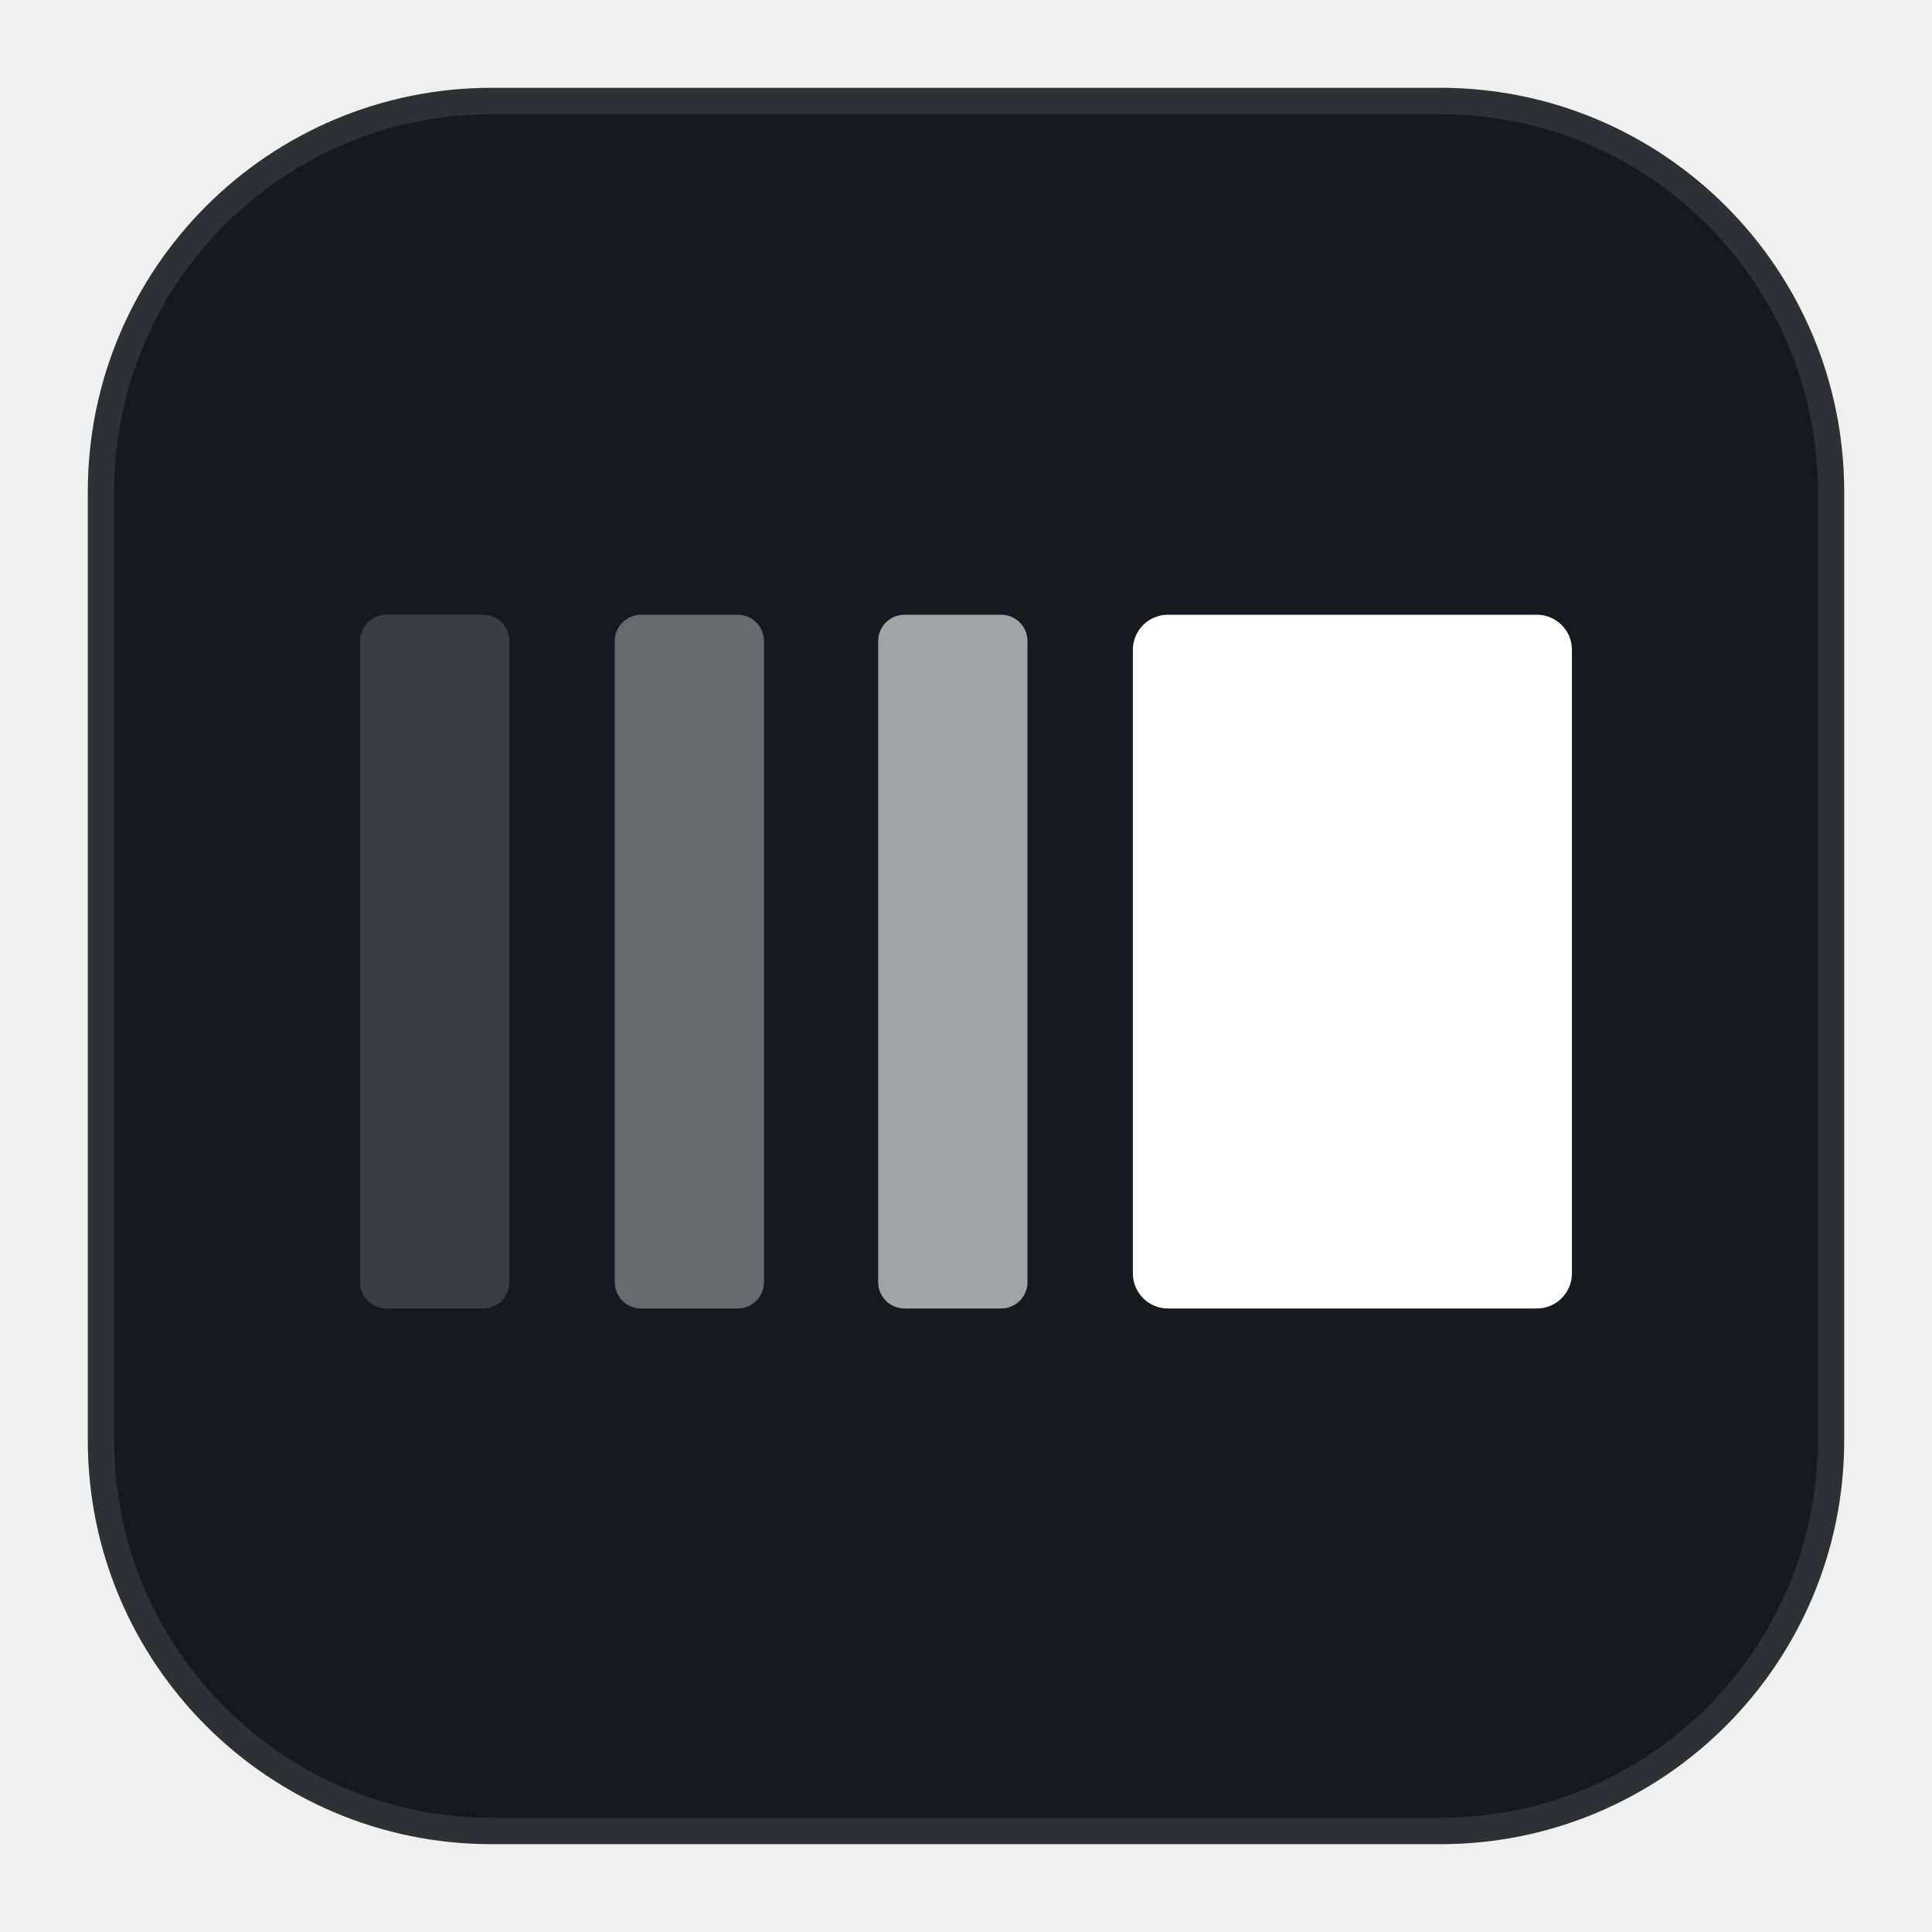
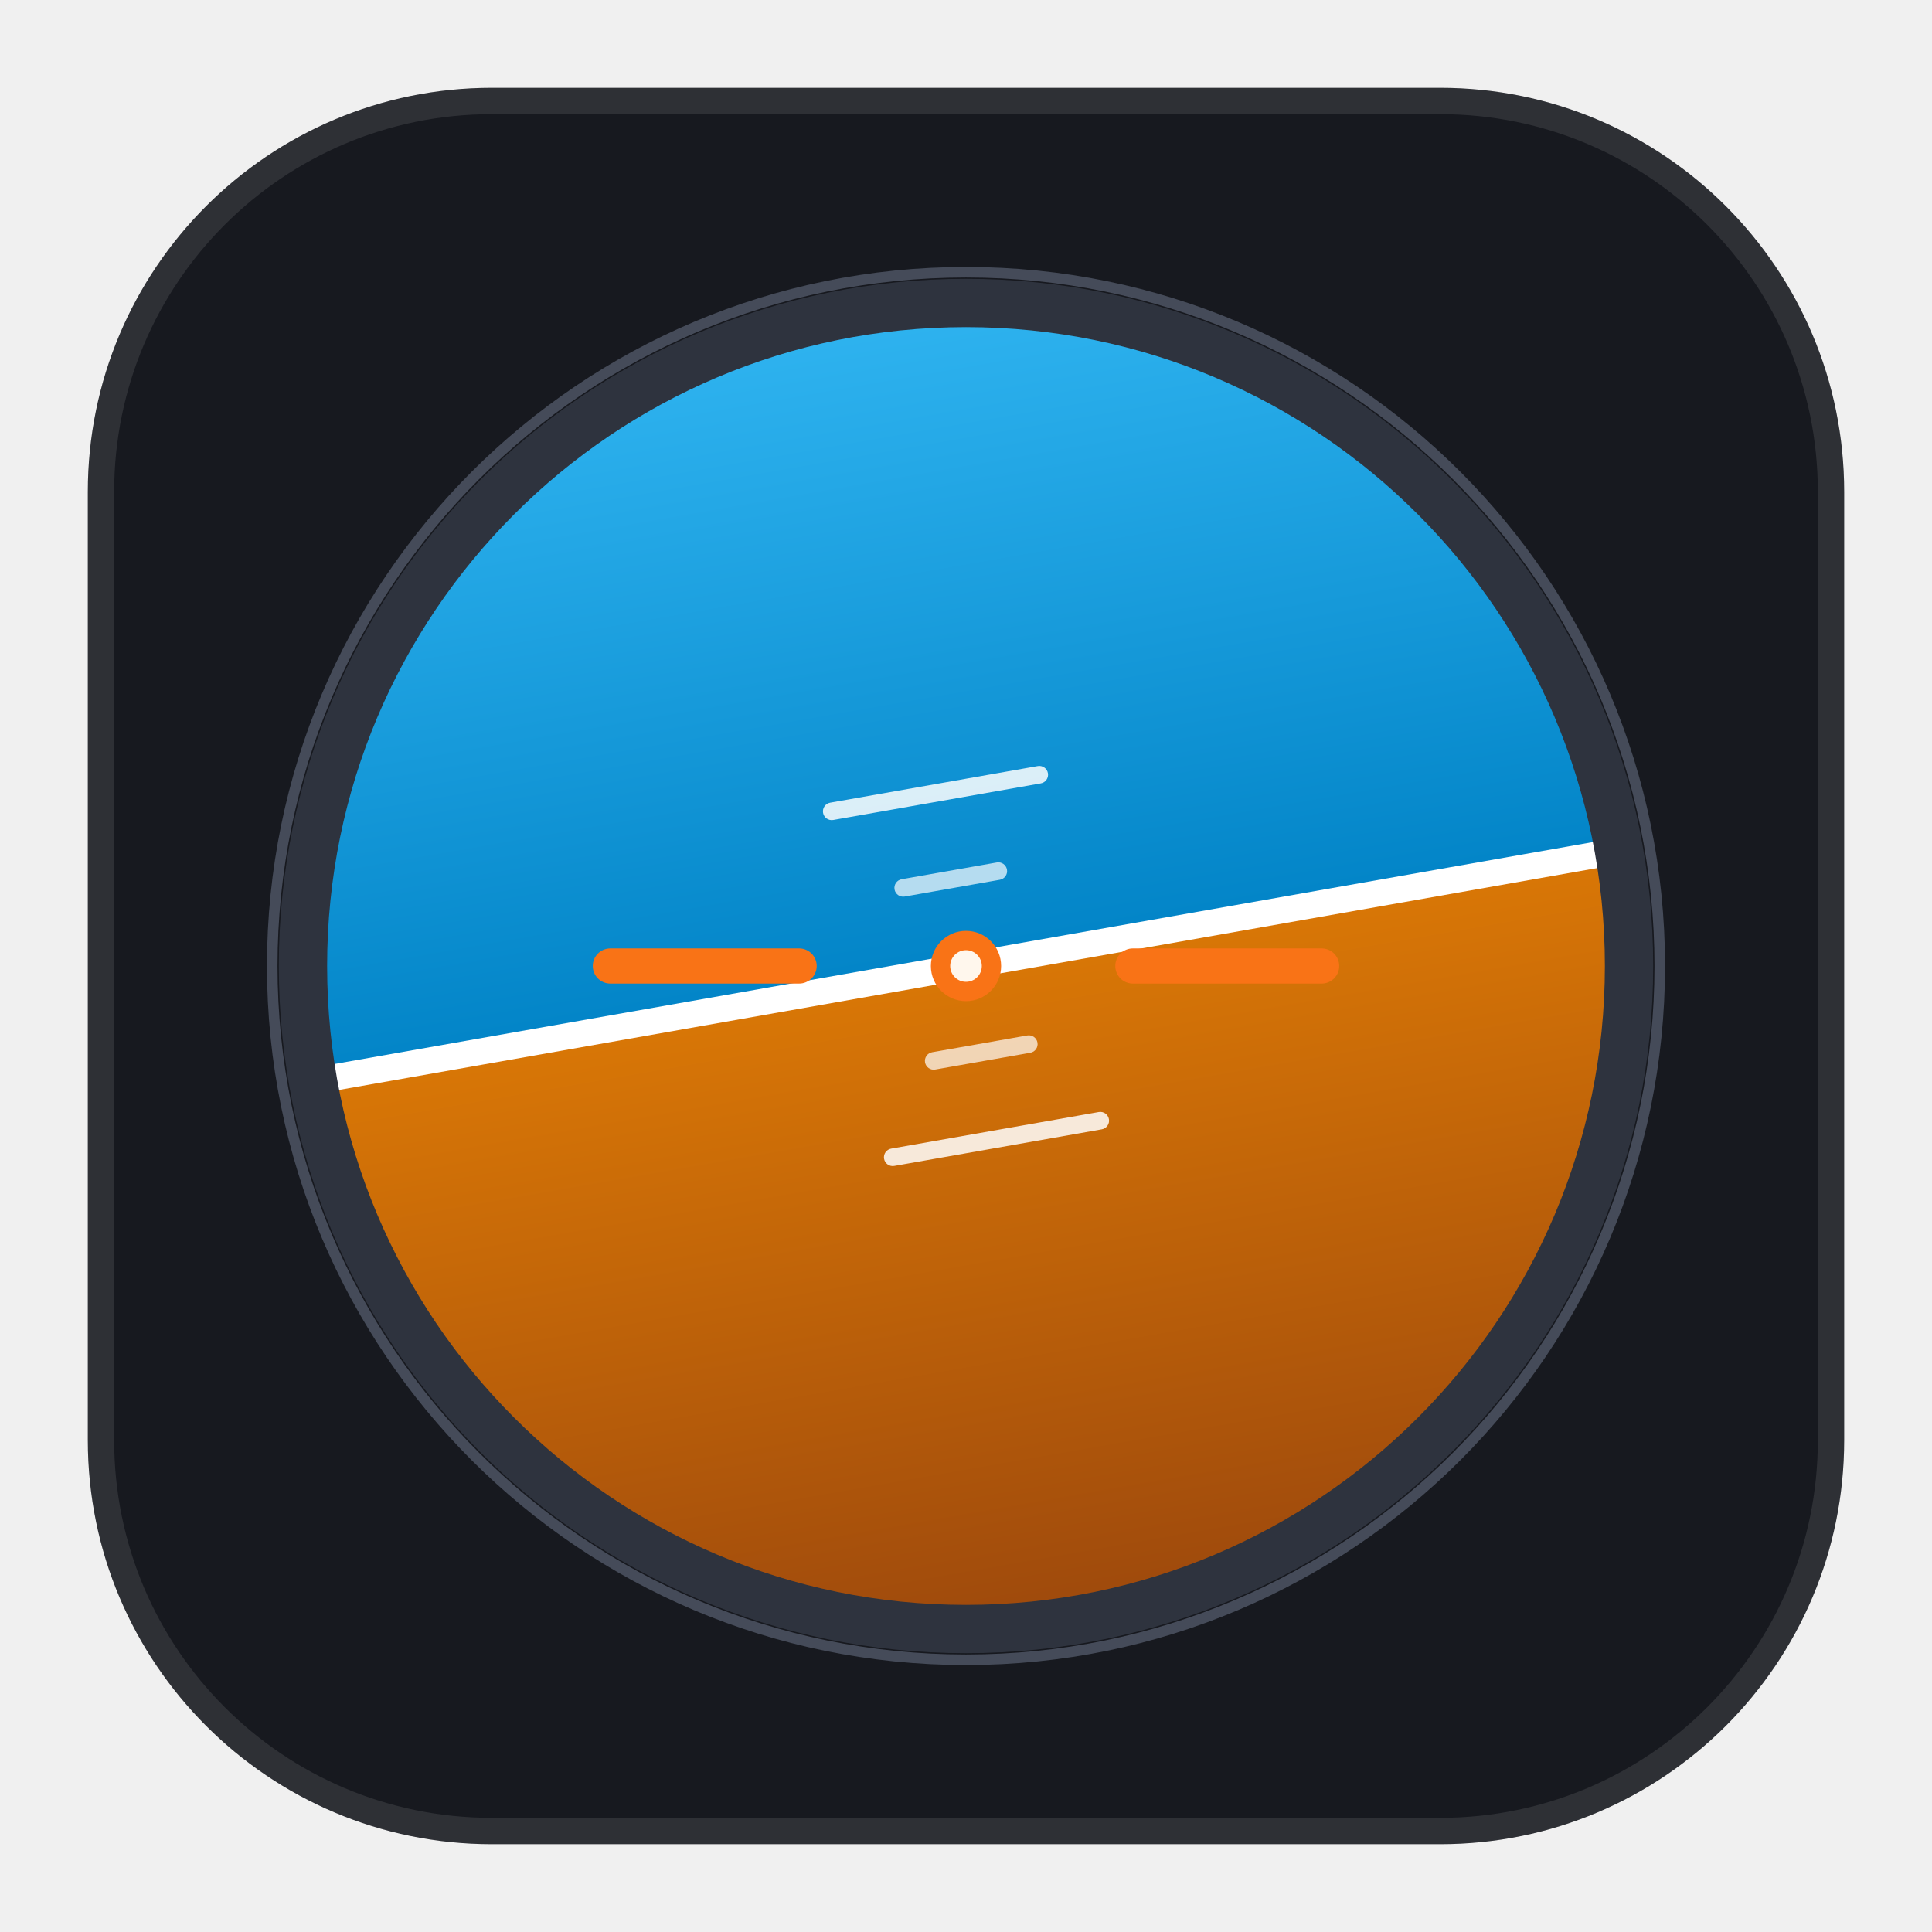
- <svg xmlns="http://www.w3.org/2000/svg" width="220" height="220" viewBox="0 0 220 220" role="img" aria-label="Code-by-wire">
+ <svg xmlns="http://www.w3.org/2000/svg" width="220" height="220" viewBox="0 0 220 220" role="img" aria-label="FlightDeck">
+   <defs>
+     <clipPath id="dial">
+       <circle cx="110" cy="110" r="73" />
+     </clipPath>
+     <linearGradient id="sky" x1="0%" y1="0%" x2="0%" y2="100%">
+       <stop offset="0%" stop-color="#38BDF8" />
+       <stop offset="100%" stop-color="#0284C7" />
+     </linearGradient>
+     <linearGradient id="ground" x1="0%" y1="0%" x2="0%" y2="100%">
+       <stop offset="0%" stop-color="#D97706" />
+       <stop offset="100%" stop-color="#92400E" />
+     </linearGradient>
+   </defs>
  <rect x="10" y="10" width="200" height="200" rx="46" fill="#17191f" />
  <rect x="11.5" y="11.5" width="197" height="197" rx="44.5" fill="none" stroke="#ffffff" stroke-opacity="0.10" stroke-width="3" />
-   <rect x="41" y="70" width="17" height="79" rx="3" fill="#ffffff" opacity="0.16" />
-   <rect x="70" y="70" width="17" height="79" rx="3" fill="#ffffff" opacity="0.35" />
-   <rect x="100" y="70" width="17" height="79" rx="3" fill="#ffffff" opacity="0.60" />
-   <rect x="129" y="70" width="50" height="79" rx="4" fill="#ffffff" />
+   <g clip-path="url(#dial)" transform="rotate(-10 110 110)">
+     <rect x="20" y="20" width="180" height="90" fill="url(#sky)" />
+     <rect x="20" y="110" width="180" height="90" fill="url(#ground)" />
+     <rect x="20" y="108.5" width="180" height="3" fill="#FFFFFF" />
+     <rect x="97" y="89" width="26" height="2" rx="1" fill="#FFFFFF" opacity="0.85" />
+     <rect x="103.5" y="99" width="13" height="2" rx="1" fill="#FFFFFF" opacity="0.7" />
+     <rect x="97" y="129" width="26" height="2" rx="1" fill="#FFFFFF" opacity="0.85" />
+     <rect x="103.5" y="119" width="13" height="2" rx="1" fill="#FFFFFF" opacity="0.7" />
+   </g>
+   <g fill="#F97316">
+     <rect x="67.5" y="108" width="25.5" height="4" rx="2" />
+     <rect x="127" y="108" width="25.5" height="4" rx="2" />
+     <circle cx="110" cy="110" r="4" />
+   </g>
+   <circle cx="110" cy="110" r="1.8" fill="#FFF7ED" />
+   <circle cx="110" cy="110" r="75.5" fill="none" stroke="#2E333E" stroke-width="5.5" />
+   <circle cx="110" cy="110" r="79" fill="none" stroke="#454B59" stroke-width="1.2" />
</svg>
